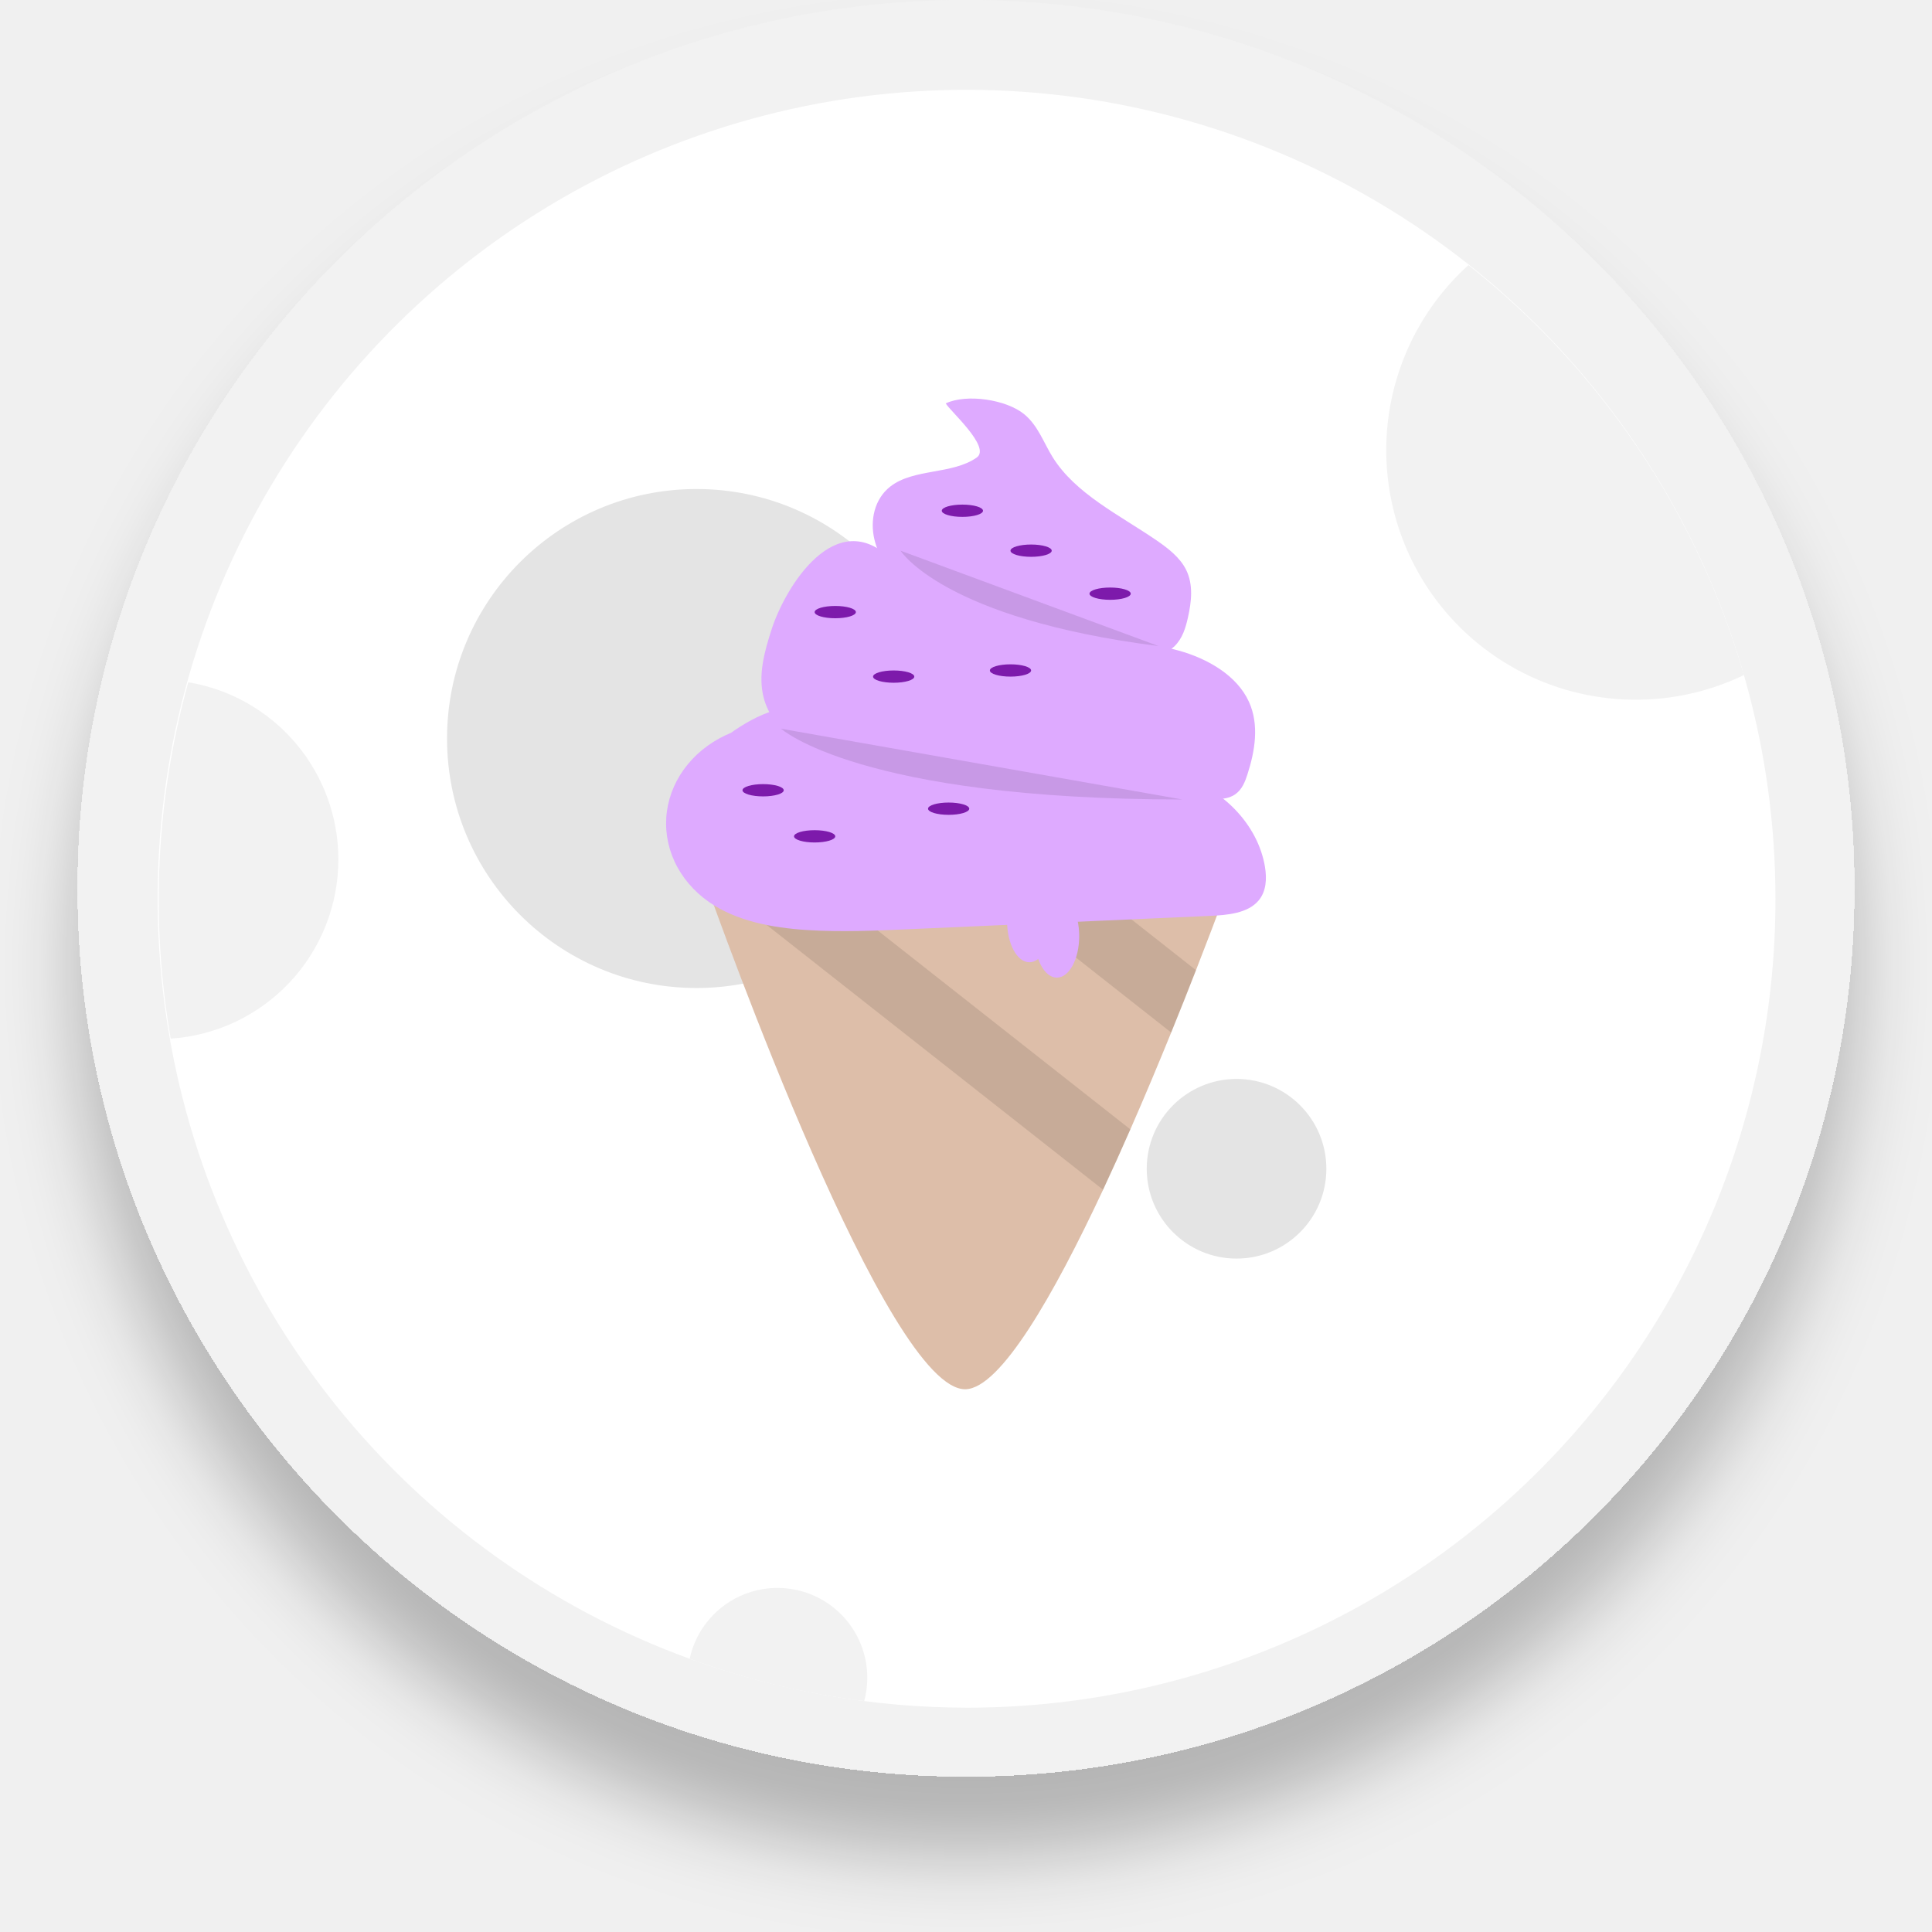
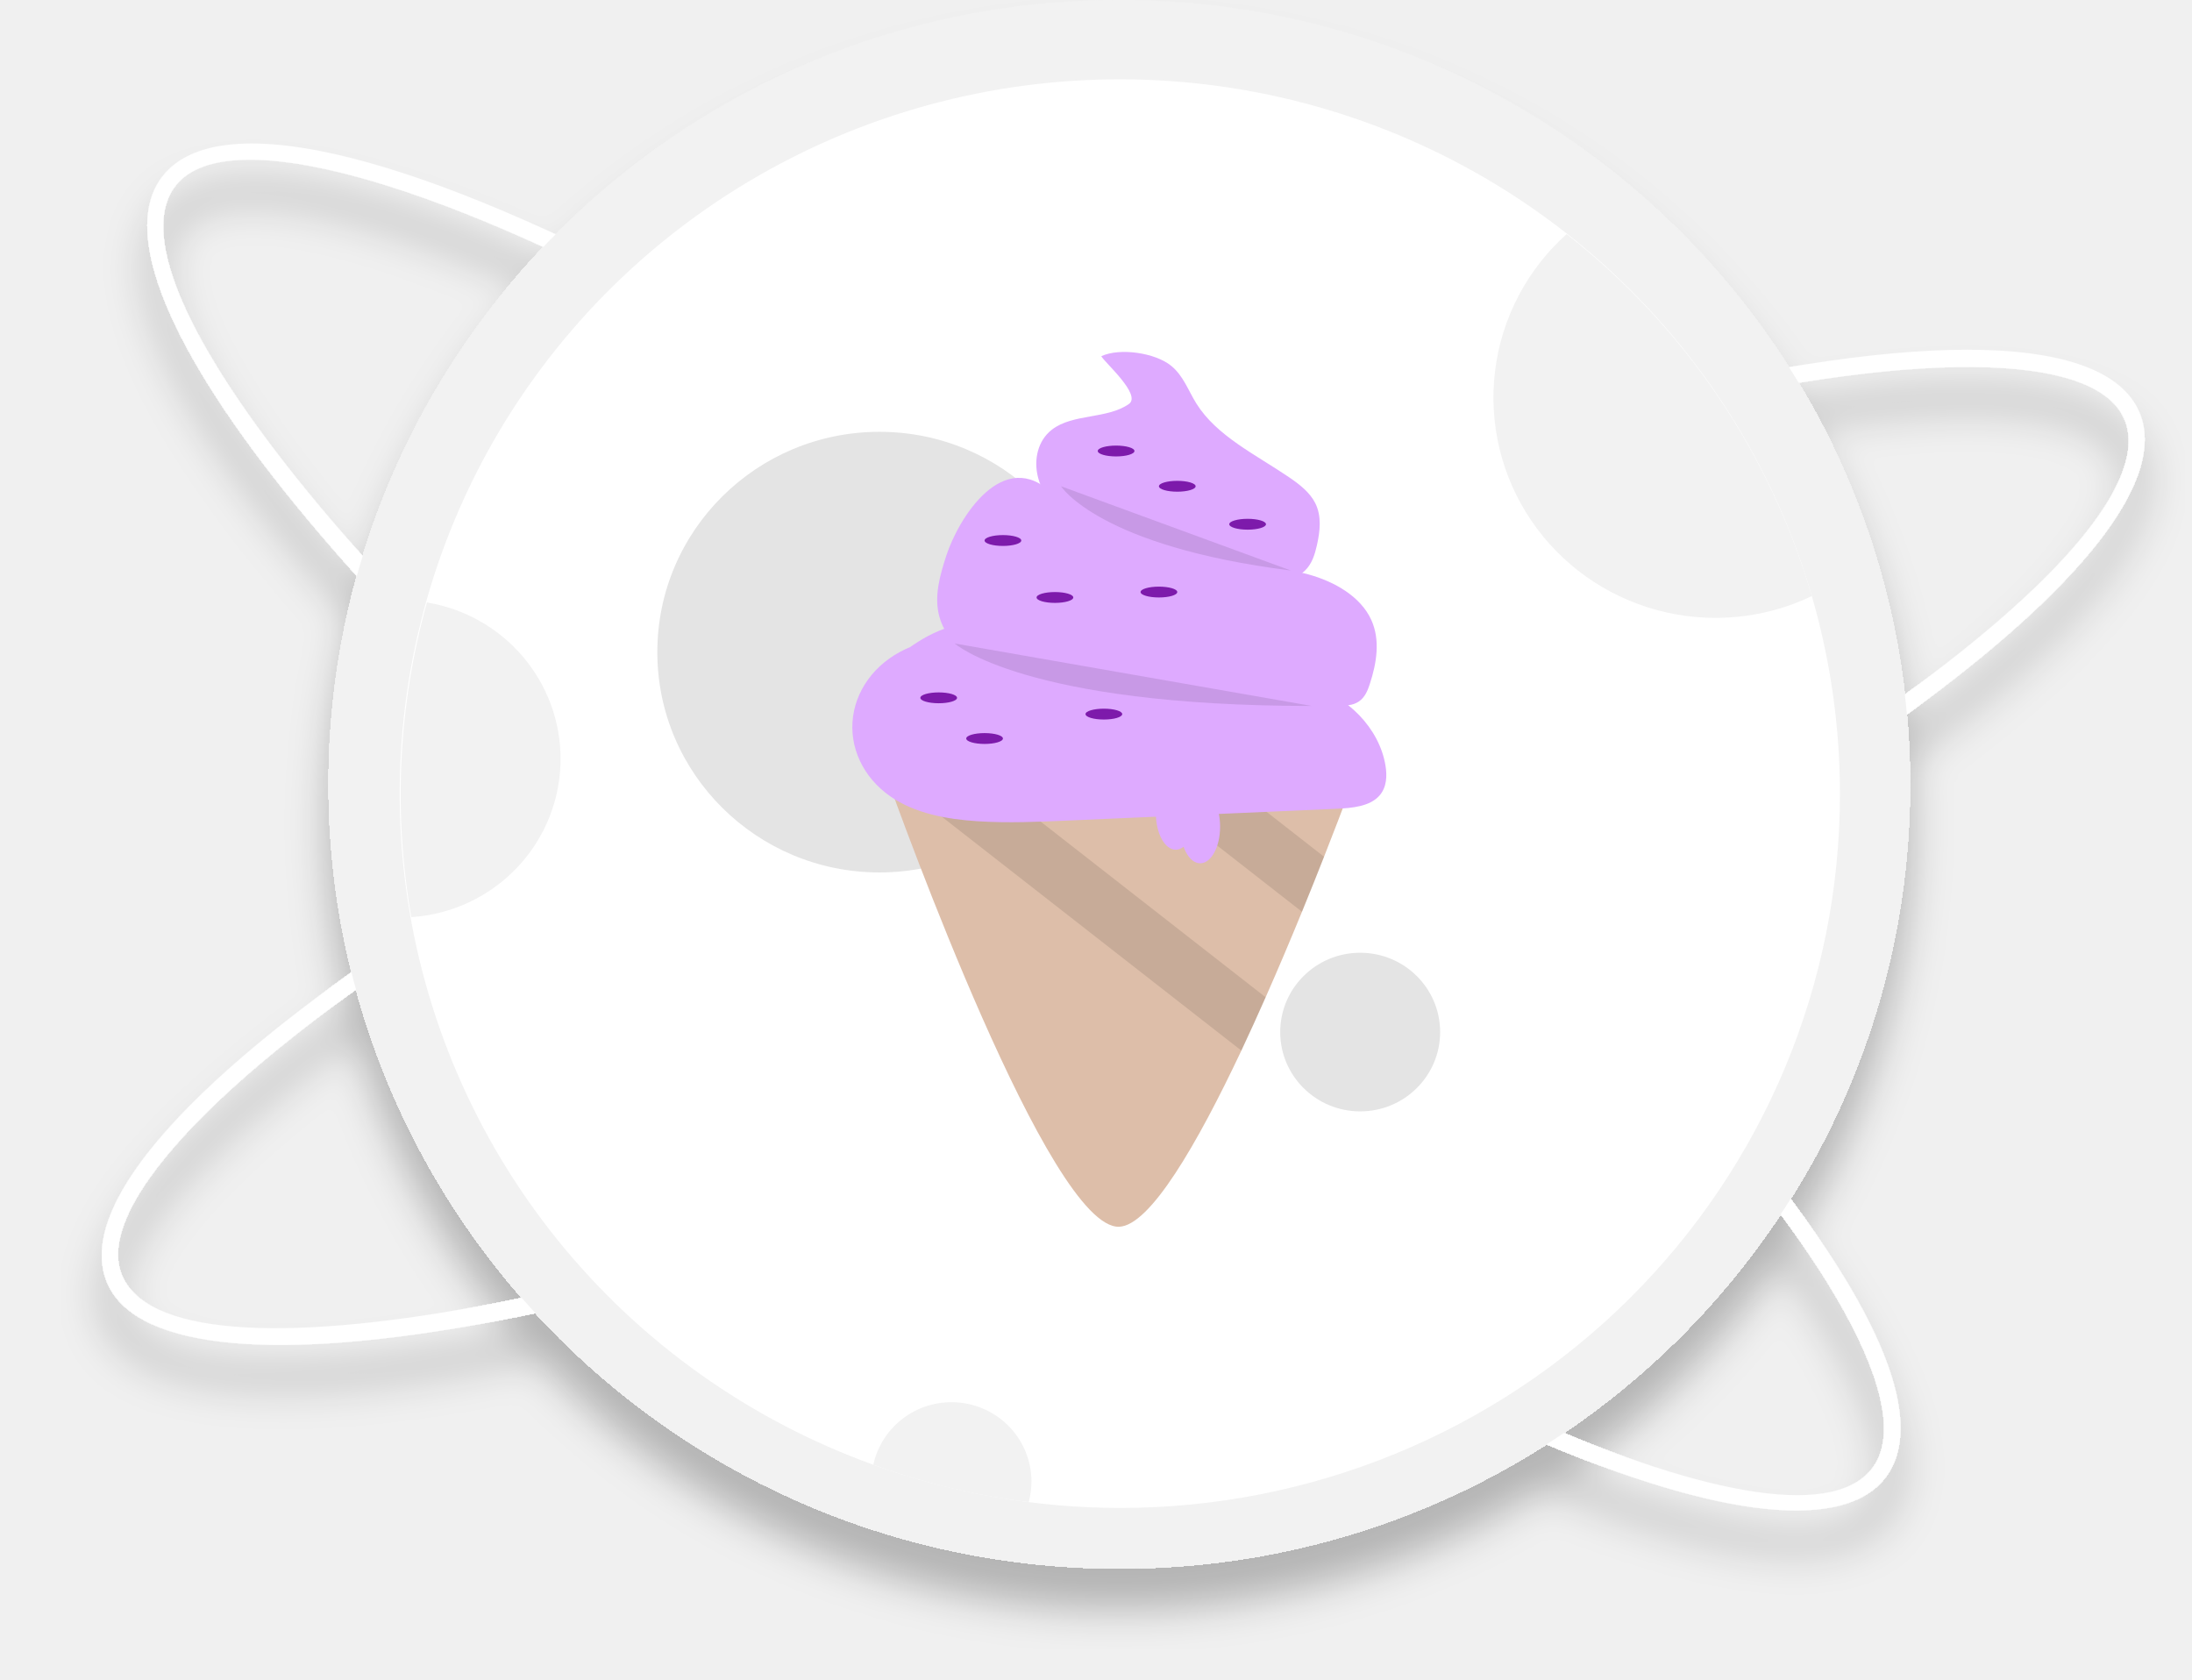
- <svg xmlns="http://www.w3.org/2000/svg" width="149" height="149" viewBox="0 0 149 149" fill="none">
-   <g filter="url(#filter0_d_14_166)">
-     <path d="M74.5 137C112.332 137 143 106.332 143 68.5C143 30.669 112.332 0 74.5 0C36.669 0 6 30.669 6 68.5C6 106.332 36.669 137 74.5 137Z" fill="#F2F2F2" />
-     <path d="M136.927 69.357C136.928 77.544 135.316 85.651 132.183 93.215C129.05 100.779 124.458 107.652 118.669 113.441C112.88 119.23 106.007 123.823 98.443 126.955C90.879 130.088 82.772 131.7 74.585 131.7C67.287 131.696 60.047 130.419 53.188 127.928C42.464 124.021 33.017 117.247 25.875 108.343C18.734 99.439 14.173 88.747 12.688 77.43C11.203 66.113 12.85 54.606 17.452 44.16C22.054 33.715 29.433 24.733 38.786 18.191C48.139 11.649 59.107 7.798 70.497 7.058C81.887 6.318 93.261 8.717 103.382 13.993C113.503 19.27 121.983 27.222 127.897 36.984C133.812 46.746 136.935 57.943 136.927 69.357Z" fill="white" />
-     <path d="M53.719 76.197C64.346 76.197 72.961 67.582 72.961 56.955C72.961 46.328 64.346 37.714 53.719 37.714C43.092 37.714 34.477 46.328 34.477 56.955C34.477 67.582 43.092 76.197 53.719 76.197Z" fill="#E4E4E4" />
-     <path d="M134.495 52.062C130.325 54.069 125.571 54.505 121.106 53.291C116.64 52.077 112.761 49.295 110.18 45.454C107.6 41.612 106.49 36.97 107.054 32.377C107.618 27.783 109.819 23.547 113.252 20.445C123.456 28.512 130.884 39.566 134.495 52.062Z" fill="#F2F2F2" />
-     <path d="M95.365 97.065C99.191 97.065 102.292 93.963 102.292 90.138C102.292 86.312 99.191 83.211 95.365 83.211C91.54 83.211 88.439 86.312 88.439 90.138C88.439 93.963 91.54 97.065 95.365 97.065Z" fill="#E4E4E4" />
-     <path d="M66.888 129.391C66.887 129.999 66.807 130.604 66.649 131.192C62.053 130.617 57.537 129.522 53.188 127.928C53.549 126.257 54.516 124.778 55.901 123.777C57.287 122.775 58.995 122.321 60.695 122.503C62.395 122.684 63.968 123.488 65.112 124.76C66.255 126.031 66.888 127.681 66.888 129.391Z" fill="#F2F2F2" />
-     <path d="M26.096 66.278C26.096 69.793 24.76 73.175 22.359 75.742C19.958 78.308 16.672 79.867 13.165 80.101C11.578 70.952 12.041 61.565 14.52 52.617C17.754 53.156 20.692 54.825 22.812 57.326C24.931 59.828 26.095 63 26.096 66.278Z" fill="#F2F2F2" />
-     <path d="M95.154 67.106C95.154 67.106 94.015 70.273 92.237 74.823C91.662 76.302 91.018 77.924 90.324 79.632C89.357 82.011 88.291 84.555 87.176 87.099C86.49 88.665 85.785 90.228 85.072 91.756C81.24 99.946 77.16 107.04 74.486 107.14C68.479 107.363 55.612 71.431 54.208 67.461C54.126 67.229 54.083 67.106 54.083 67.106H95.154Z" fill="#DDBEA9" />
-     <path opacity="0.1" d="M92.237 74.823C91.662 76.302 91.018 77.924 90.324 79.632L74.412 67.106H82.433L92.237 74.823Z" fill="black" />
-     <path opacity="0.1" d="M87.176 87.099C86.49 88.665 85.785 90.228 85.072 91.756L54.208 67.461C54.126 67.229 54.083 67.106 54.083 67.106H61.778L87.176 87.099Z" fill="black" />
-     <path d="M75.331 35.282C73.448 36.615 70.471 36.111 68.662 37.523C67.424 38.489 67.094 40.141 67.431 41.579C67.769 43.016 68.666 44.292 69.569 45.519C70.192 46.366 70.839 47.219 71.715 47.863C72.939 48.764 74.51 49.183 76.05 49.52C79.403 50.253 82.828 50.697 86.276 50.845C87.814 50.911 89.555 50.845 90.591 49.827C91.195 49.234 91.437 48.422 91.614 47.636C91.891 46.407 92.044 45.084 91.473 43.939C91.003 42.998 90.099 42.293 89.184 41.666C86.312 39.702 82.931 38.076 81.178 35.249C80.482 34.125 80.052 32.823 78.996 31.951C77.62 30.814 74.558 30.35 72.938 31.109C73.188 31.619 76.46 34.483 75.331 35.282Z" fill="#DEAAFF" />
-     <path d="M59.509 48.534C58.951 50.265 58.437 52.096 58.907 53.847C59.527 56.157 61.791 57.886 64.276 58.727C66.76 59.567 69.469 59.665 72.124 59.754L86.022 60.218C87.768 60.276 89.548 60.34 91.19 60.877C92.543 61.32 94.151 62.048 95.279 61.247C95.79 60.883 96.02 60.295 96.201 59.734C96.792 57.908 97.123 55.903 96.328 54.14C95.418 52.12 93.173 50.792 90.843 50.158C88.512 49.523 86.044 49.461 83.622 49.222C81.166 48.978 78.737 48.549 76.362 47.937C74.377 47.425 72.366 46.75 70.897 45.451C70.103 44.748 69.501 43.891 68.753 43.149C64.464 38.9 60.564 45.264 59.509 48.534Z" fill="#DEAAFF" />
-     <path d="M56.455 56.485C55.104 57.026 53.931 57.87 53.051 58.936C52.172 60.001 51.615 61.252 51.434 62.566C51.254 63.88 51.456 65.214 52.021 66.438C52.587 67.662 53.496 68.734 54.661 69.552C56.777 71.037 59.547 71.553 62.23 71.726C64.85 71.895 67.481 71.779 70.105 71.662L93.318 70.635C94.678 70.574 96.218 70.434 97.049 69.469C97.669 68.749 97.705 67.755 97.557 66.855C97.025 63.62 94.293 60.756 90.803 59.776C89.487 59.406 88.102 59.289 86.728 59.174L76.778 58.342C75.438 58.23 74.09 58.117 72.791 57.801C68.856 56.845 65.34 54.053 61.288 54.466C58.54 54.746 56.277 56.467 54.28 58.179" fill="#DEAAFF" />
-     <path opacity="0.1" d="M69.452 42.469C69.452 42.469 72.7 47.711 89.359 49.828L69.452 42.469Z" fill="black" />
-     <path opacity="0.1" d="M60.237 56.2C60.237 56.2 66.272 61.657 91.18 61.657L60.237 56.2Z" fill="black" />
-     <path d="M74.221 39.863C75.099 39.863 75.811 39.651 75.811 39.39C75.811 39.128 75.099 38.916 74.221 38.916C73.343 38.916 72.632 39.128 72.632 39.39C72.632 39.651 73.343 39.863 74.221 39.863Z" fill="#7D1AAB" />
-     <path d="M79.521 42.943C80.399 42.943 81.111 42.731 81.111 42.469C81.111 42.207 80.399 41.995 79.521 41.995C78.643 41.995 77.931 42.207 77.931 42.469C77.931 42.731 78.643 42.943 79.521 42.943Z" fill="#7D1AAB" />
-     <path d="M85.615 46.259C86.493 46.259 87.205 46.047 87.205 45.785C87.205 45.524 86.493 45.312 85.615 45.312C84.737 45.312 84.025 45.524 84.025 45.785C84.025 46.047 84.737 46.259 85.615 46.259Z" fill="#7D1AAB" />
-     <path d="M64.417 47.681C65.295 47.681 66.007 47.469 66.007 47.207C66.007 46.945 65.295 46.733 64.417 46.733C63.539 46.733 62.827 46.945 62.827 47.207C62.827 47.469 63.539 47.681 64.417 47.681Z" fill="#7D1AAB" />
-     <path d="M77.931 52.182C78.809 52.182 79.521 51.969 79.521 51.708C79.521 51.446 78.809 51.234 77.931 51.234C77.053 51.234 76.341 51.446 76.341 51.708C76.341 51.969 77.053 52.182 77.931 52.182Z" fill="#7D1AAB" />
-     <path d="M58.853 61.42C59.731 61.42 60.443 61.208 60.443 60.947C60.443 60.685 59.731 60.473 58.853 60.473C57.975 60.473 57.263 60.685 57.263 60.947C57.263 61.208 57.975 61.42 58.853 61.42Z" fill="#7D1AAB" />
-     <path d="M68.922 52.655C69.8 52.655 70.512 52.443 70.512 52.182C70.512 51.92 69.8 51.708 68.922 51.708C68.044 51.708 67.332 51.92 67.332 52.182C67.332 52.443 68.044 52.655 68.922 52.655Z" fill="#7D1AAB" />
-     <path d="M62.827 64.974C63.706 64.974 64.417 64.761 64.417 64.5C64.417 64.238 63.706 64.026 62.827 64.026C61.949 64.026 61.238 64.238 61.238 64.5C61.238 64.761 61.949 64.974 62.827 64.974Z" fill="#7D1AAB" />
-     <path d="M73.161 62.842C74.039 62.842 74.751 62.63 74.751 62.368C74.751 62.106 74.039 61.894 73.161 61.894C72.283 61.894 71.572 62.106 71.572 62.368C71.572 62.63 72.283 62.842 73.161 62.842Z" fill="#7D1AAB" />
-     <path d="M79.388 74.212C80.34 74.212 81.111 72.781 81.111 71.014C81.111 69.248 80.34 67.816 79.388 67.816C78.437 67.816 77.666 69.248 77.666 71.014C77.666 72.781 78.437 74.212 79.388 74.212Z" fill="#DEAAFF" />
-     <path d="M81.508 75.397C82.459 75.397 83.23 73.965 83.23 72.199C83.23 70.433 82.459 69.001 81.508 69.001C80.557 69.001 79.786 70.433 79.786 72.199C79.786 73.965 80.557 75.397 81.508 75.397Z" fill="#DEAAFF" />
+ <svg xmlns="http://www.w3.org/2000/svg" width="218" height="167" viewBox="0 0 218 167" fill="none">
+   <g filter="url(#filter0_d_3_31)">
+     <path d="M120.734 108.348C64.01 132.473 15.614 140.797 10.555 127.3C7.522 119.207 20.561 105.291 46.327 89.12C46.418 89.061 46.519 89.022 46.625 89.004C46.73 88.986 46.837 88.989 46.94 89.014C47.043 89.039 47.139 89.085 47.224 89.149C47.309 89.213 47.381 89.294 47.435 89.388C47.489 89.481 47.525 89.585 47.54 89.694C47.555 89.803 47.549 89.914 47.522 90.022C47.496 90.129 47.45 90.231 47.386 90.321C47.322 90.41 47.242 90.487 47.151 90.545L47.148 90.547L47.139 90.552C22.867 105.786 9.428 119.621 12.065 126.657C16.64 138.863 66.137 129.768 120.152 106.795C174.166 83.823 215.934 54.104 211.36 41.898C208.711 34.832 189.914 34.688 162.302 41.523C162.199 41.549 162.091 41.554 161.987 41.537C161.882 41.521 161.782 41.483 161.693 41.425C161.603 41.368 161.526 41.293 161.465 41.204C161.404 41.115 161.361 41.014 161.339 40.907C161.316 40.8 161.314 40.688 161.332 40.579C161.351 40.47 161.39 40.365 161.447 40.271C161.505 40.177 161.579 40.095 161.666 40.029C161.753 39.964 161.852 39.917 161.955 39.891L161.958 39.89L161.963 39.889C191.27 32.634 209.825 33.132 212.869 41.256C217.928 54.754 177.457 84.224 120.734 108.348Z" fill="white" />
+     <path d="M85.566 102.158C37.588 65.794 7.144 28.568 16.259 17.41C21.723 10.72 39.916 14.844 66.171 28.726C66.265 28.774 66.347 28.841 66.414 28.922C66.48 29.003 66.529 29.096 66.557 29.197C66.585 29.297 66.593 29.404 66.579 29.509C66.565 29.614 66.53 29.716 66.476 29.81C66.422 29.903 66.35 29.987 66.264 30.054C66.178 30.122 66.08 30.174 65.975 30.205C65.87 30.237 65.761 30.249 65.653 30.239C65.546 30.23 65.442 30.201 65.348 30.152L65.345 30.15L65.336 30.146C40.603 17.07 22.287 12.561 17.536 18.378C9.293 28.468 40.928 66.247 86.615 100.874C132.302 135.501 177.862 156.23 186.105 146.139C190.876 140.298 181.942 124.131 162.788 103.948C162.716 103.872 162.659 103.783 162.623 103.685C162.587 103.586 162.571 103.482 162.577 103.376C162.583 103.27 162.61 103.166 162.657 103.069C162.704 102.971 162.769 102.883 162.85 102.809C162.931 102.736 163.025 102.678 163.128 102.638C163.23 102.599 163.339 102.58 163.447 102.581C163.556 102.582 163.662 102.605 163.76 102.647C163.858 102.688 163.946 102.749 164.018 102.825L164.02 102.827L164.024 102.831C184.354 124.253 192.867 140.392 187.382 147.107C178.267 158.266 133.544 138.521 85.566 102.158Z" fill="white" />
+     <path d="M111.319 156C154.75 156 189.957 121.078 189.957 78C189.957 34.922 154.75 0 111.319 0C67.888 0 32.681 34.922 32.681 78C32.681 121.078 67.888 156 111.319 156Z" fill="#F2F2F2" />
+     <path d="M182.986 78.976C182.987 88.298 181.136 97.53 177.539 106.143C173.943 114.756 168.671 122.582 162.025 129.174C155.379 135.766 147.489 140.995 138.805 144.562C130.122 148.13 120.815 149.965 111.416 149.965C103.039 149.96 94.727 148.507 86.853 145.67C74.541 141.221 63.696 133.508 55.498 123.369C47.3 113.23 42.063 101.055 40.358 88.168C38.653 75.282 40.545 62.179 45.828 50.285C51.111 38.391 59.582 28.163 70.319 20.714C81.056 13.265 93.648 8.88 106.724 8.037C119.799 7.194 132.857 9.926 144.476 15.934C156.095 21.943 165.83 30.997 172.62 42.113C179.41 53.229 182.995 65.979 182.986 78.976Z" fill="white" />
+     <path d="M87.463 86.764C99.662 86.764 109.552 76.955 109.552 64.854C109.552 52.753 99.662 42.944 87.463 42.944C75.263 42.944 65.373 52.753 65.373 64.854C65.373 76.955 75.263 86.764 87.463 86.764Z" fill="#E4E4E4" />
+     <path d="M180.194 59.283C175.406 61.567 169.949 62.064 164.823 60.682C159.696 59.3 155.243 56.131 152.28 51.757C149.318 47.383 148.043 42.097 148.691 36.867C149.339 31.636 151.865 26.813 155.807 23.28C167.521 32.466 176.048 45.054 180.194 59.283Z" fill="#F2F2F2" />
+     <path d="M135.273 110.526C139.665 110.526 143.225 106.995 143.225 102.639C143.225 98.282 139.665 94.751 135.273 94.751C130.881 94.751 127.321 98.282 127.321 102.639C127.321 106.995 130.881 110.526 135.273 110.526Z" fill="#E4E4E4" />
+     <path d="M102.58 147.335C102.58 148.028 102.488 148.717 102.307 149.386C97.03 148.731 91.846 147.485 86.853 145.67C87.267 143.767 88.377 142.083 89.968 140.943C91.559 139.802 93.519 139.286 95.471 139.492C97.423 139.699 99.229 140.614 100.541 142.062C101.854 143.51 102.58 145.388 102.58 147.335Z" fill="#F2F2F2" />
+     <path d="M55.751 75.47C55.751 79.472 54.217 83.324 51.461 86.246C48.705 89.169 44.932 90.943 40.907 91.21C39.085 80.793 39.616 70.103 42.462 59.914C46.175 60.528 49.547 62.428 51.981 65.276C54.414 68.125 55.75 71.737 55.751 75.47Z" fill="#F2F2F2" />
+     <path d="M135.03 76.412C135.03 76.412 133.722 80.019 131.681 85.201C131.021 86.884 130.282 88.731 129.485 90.676C128.375 93.385 127.152 96.281 125.871 99.178C125.083 100.962 124.274 102.742 123.456 104.482C119.057 113.807 114.373 121.886 111.303 121.999C104.408 122.252 89.636 81.338 88.024 76.817C87.929 76.552 87.881 76.412 87.881 76.412H135.03Z" fill="#DDBEA9" />
+     <path opacity="0.1" d="M131.681 85.201C131.021 86.884 130.282 88.731 129.485 90.676L111.218 76.412H120.426L131.681 85.201Z" fill="black" />
+     <path opacity="0.1" d="M125.871 99.178C125.083 100.962 124.274 102.742 123.456 104.482L88.024 76.817C87.929 76.552 87.881 76.412 87.881 76.412H96.715L125.871 99.178Z" fill="black" />
+     <path d="M112.273 40.175C110.112 41.694 106.694 41.119 104.617 42.727C103.196 43.827 102.817 45.708 103.204 47.345C103.592 48.982 104.622 50.434 105.659 51.832C106.374 52.796 107.116 53.768 108.121 54.501C109.527 55.527 111.33 56.004 113.098 56.388C116.948 57.222 120.879 57.728 124.838 57.897C126.603 57.972 128.603 57.897 129.792 56.737C130.485 56.062 130.763 55.137 130.966 54.243C131.284 52.843 131.46 51.336 130.804 50.033C130.265 48.961 129.227 48.158 128.176 47.445C124.88 45.208 120.998 43.356 118.986 40.137C118.186 38.858 117.693 37.375 116.481 36.382C114.901 35.088 111.386 34.559 109.526 35.423C109.813 36.004 113.569 39.265 112.273 40.175Z" fill="#DEAAFF" />
+     <path d="M94.11 55.265C93.469 57.236 92.879 59.321 93.418 61.315C94.13 63.945 96.73 65.914 99.582 66.871C102.434 67.828 105.544 67.94 108.591 68.041L124.546 68.57C126.551 68.636 128.595 68.709 130.479 69.32C132.032 69.824 133.878 70.653 135.173 69.741C135.76 69.327 136.024 68.657 136.233 68.018C136.911 65.939 137.29 63.656 136.378 61.649C135.333 59.348 132.756 57.837 130.081 57.114C127.405 56.391 124.572 56.321 121.792 56.048C118.972 55.771 116.184 55.282 113.457 54.585C111.178 54.003 108.869 53.234 107.183 51.755C106.271 50.954 105.581 49.978 104.721 49.133C99.797 44.295 95.321 51.541 94.11 55.265Z" fill="#DEAAFF" />
+     <path d="M90.604 64.319C89.052 64.935 87.706 65.896 86.696 67.109C85.686 68.323 85.047 69.746 84.84 71.243C84.632 72.74 84.865 74.258 85.514 75.652C86.163 77.046 87.206 78.267 88.544 79.198C90.974 80.889 94.153 81.477 97.233 81.673C100.241 81.865 103.262 81.733 106.273 81.601L132.922 80.431C134.484 80.362 136.252 80.203 137.205 79.103C137.917 78.283 137.959 77.151 137.789 76.127C137.178 72.444 134.041 69.182 130.035 68.066C128.525 67.645 126.934 67.512 125.357 67.381L113.934 66.433C112.396 66.305 110.848 66.176 109.357 65.817C104.84 64.728 100.803 61.549 96.152 62.02C92.997 62.339 90.399 64.298 88.106 66.247" fill="#DEAAFF" />
+     <path opacity="0.1" d="M105.524 48.359C105.524 48.359 109.252 54.328 128.377 56.739L105.524 48.359Z" fill="black" />
+     <path opacity="0.1" d="M94.945 63.994C94.945 63.994 101.874 70.208 130.467 70.208L94.945 63.994Z" fill="black" />
+     <path d="M110.999 45.392C112.007 45.392 112.824 45.15 112.824 44.852C112.824 44.554 112.007 44.313 110.999 44.313C109.991 44.313 109.174 44.554 109.174 44.852C109.174 45.15 109.991 45.392 110.999 45.392Z" fill="#7D1AAB" />
+     <path d="M117.083 48.898C118.091 48.898 118.908 48.657 118.908 48.359C118.908 48.061 118.091 47.819 117.083 47.819C116.075 47.819 115.258 48.061 115.258 48.359C115.258 48.657 116.075 48.898 117.083 48.898Z" fill="#7D1AAB" />
+     <path d="M124.079 52.675C125.087 52.675 125.905 52.433 125.905 52.135C125.905 51.837 125.087 51.596 124.079 51.596C123.071 51.596 122.254 51.837 122.254 52.135C122.254 52.433 123.071 52.675 124.079 52.675Z" fill="#7D1AAB" />
+     <path d="M99.744 54.293C100.752 54.293 101.569 54.052 101.569 53.754C101.569 53.456 100.752 53.214 99.744 53.214C98.736 53.214 97.919 53.456 97.919 53.754C97.919 54.052 98.736 54.293 99.744 54.293Z" fill="#7D1AAB" />
+     <path d="M115.258 59.418C116.266 59.418 117.083 59.177 117.083 58.879C117.083 58.581 116.266 58.34 115.258 58.34C114.25 58.34 113.433 58.581 113.433 58.879C113.433 59.177 114.25 59.418 115.258 59.418Z" fill="#7D1AAB" />
+     <path d="M93.356 69.938C94.364 69.938 95.181 69.697 95.181 69.399C95.181 69.101 94.364 68.859 93.356 68.859C92.348 68.859 91.531 69.101 91.531 69.399C91.531 69.697 92.348 69.938 93.356 69.938Z" fill="#7D1AAB" />
+     <path d="M104.916 59.958C105.924 59.958 106.741 59.716 106.741 59.419C106.741 59.12 105.924 58.879 104.916 58.879C103.907 58.879 103.09 59.12 103.09 59.419C103.09 59.716 103.907 59.958 104.916 59.958Z" fill="#7D1AAB" />
+     <path d="M97.919 73.985C98.927 73.985 99.744 73.743 99.744 73.445C99.744 73.147 98.927 72.906 97.919 72.906C96.911 72.906 96.094 73.147 96.094 73.445C96.094 73.743 96.911 73.985 97.919 73.985Z" fill="#7D1AAB" />
+     <path d="M109.782 71.557C110.79 71.557 111.608 71.315 111.608 71.017C111.608 70.719 110.79 70.478 109.782 70.478C108.774 70.478 107.957 70.719 107.957 71.017C107.957 71.315 108.774 71.557 109.782 71.557Z" fill="#7D1AAB" />
+     <path d="M116.931 84.505C118.023 84.505 118.908 82.874 118.908 80.863C118.908 78.852 118.023 77.222 116.931 77.222C115.839 77.222 114.954 78.852 114.954 80.863C114.954 82.874 115.839 84.505 116.931 84.505Z" fill="#DEAAFF" />
+     <path d="M119.365 85.853C120.457 85.853 121.342 84.223 121.342 82.212C121.342 80.201 120.457 78.57 119.365 78.57C118.273 78.57 117.387 80.201 117.387 82.212C117.387 84.223 118.273 85.853 119.365 85.853Z" fill="#DEAAFF" />
  </g>
  <defs>
-     <filter id="filter0_d_14_166" x="0" y="0" width="149" height="149" filterUnits="userSpaceOnUse" color-interpolation-filters="sRGB">
+     <filter id="filter0_d_3_31" x="6.123" y="0" width="211.173" height="164" filterUnits="userSpaceOnUse" color-interpolation-filters="sRGB">
      <feFlood flood-opacity="0" result="BackgroundImageFix" />
      <feColorMatrix in="SourceAlpha" type="matrix" values="0 0 0 0 0 0 0 0 0 0 0 0 0 0 0 0 0 0 127 0" result="hardAlpha" />
-       <feOffset dy="6" />
-       <feGaussianBlur stdDeviation="3" />
+       <feOffset dy="4" />
+       <feGaussianBlur stdDeviation="2" />
      <feComposite in2="hardAlpha" operator="out" />
      <feColorMatrix type="matrix" values="0 0 0 0 0 0 0 0 0 0 0 0 0 0 0 0 0 0 0.25 0" />
-       <feBlend mode="normal" in2="BackgroundImageFix" result="effect1_dropShadow_14_166" />
-       <feBlend mode="normal" in="SourceGraphic" in2="effect1_dropShadow_14_166" result="shape" />
+       <feBlend mode="normal" in2="BackgroundImageFix" result="effect1_dropShadow_3_31" />
+       <feBlend mode="normal" in="SourceGraphic" in2="effect1_dropShadow_3_31" result="shape" />
    </filter>
  </defs>
</svg>
